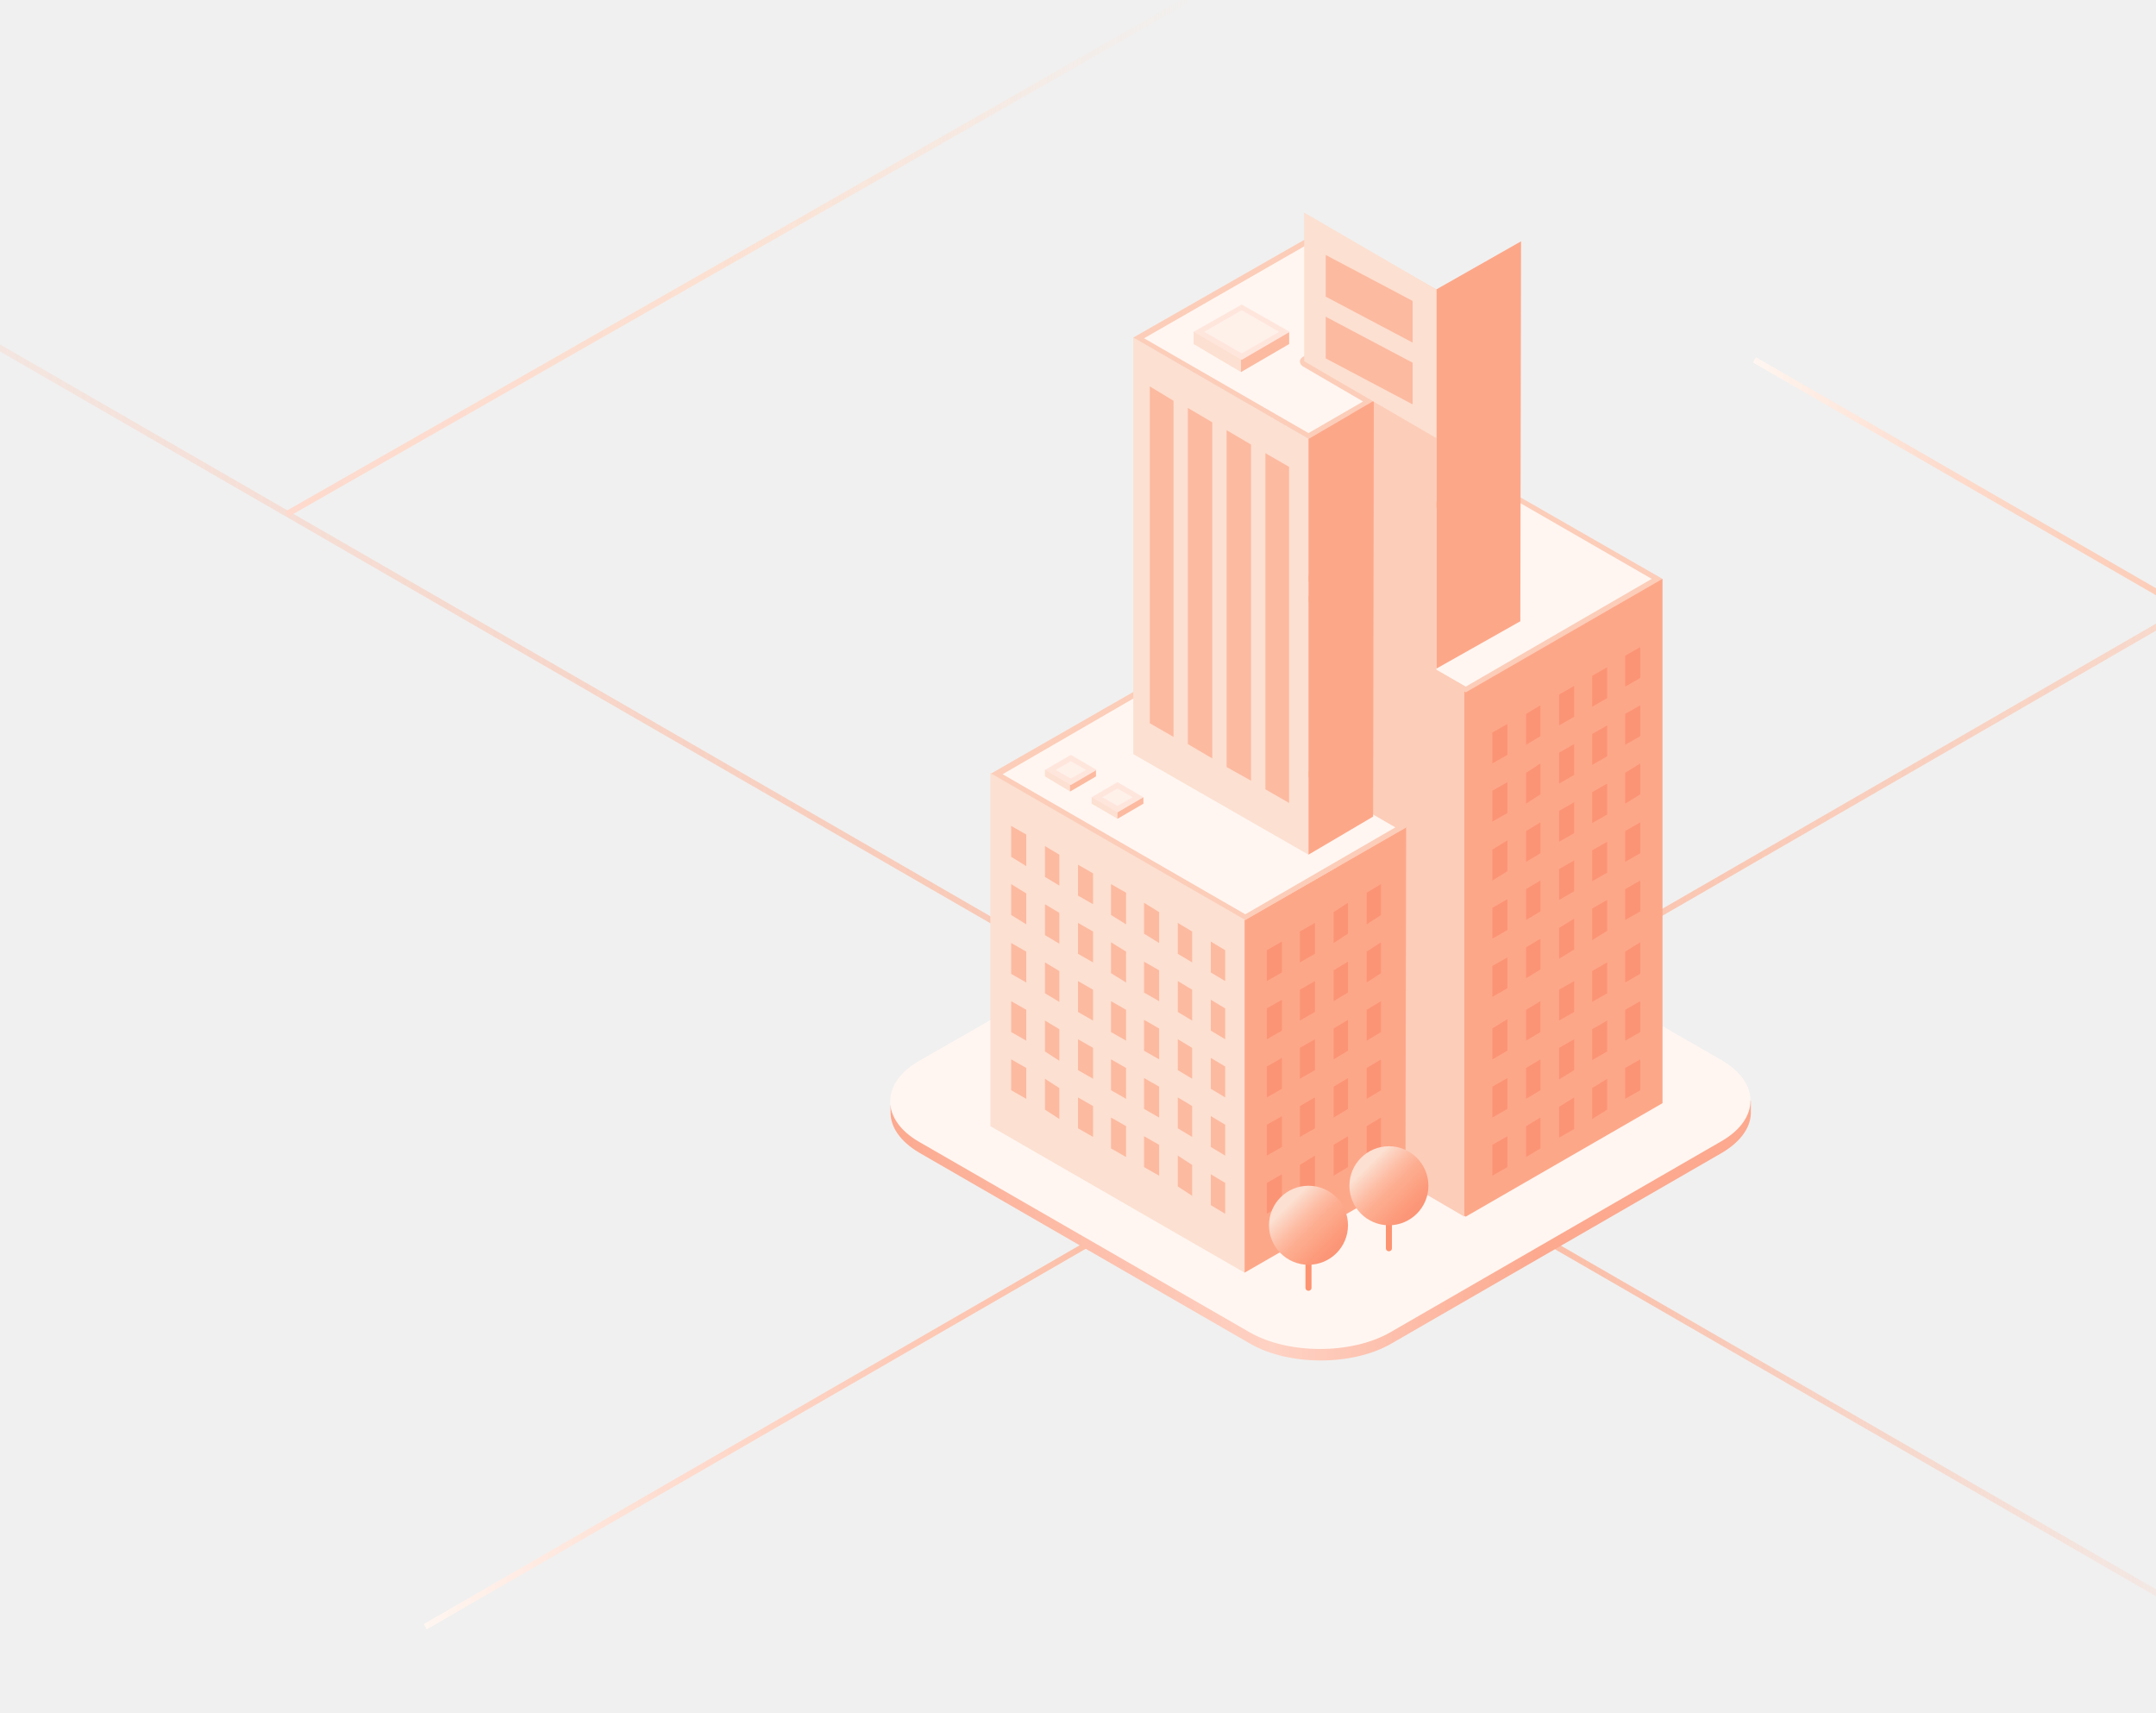
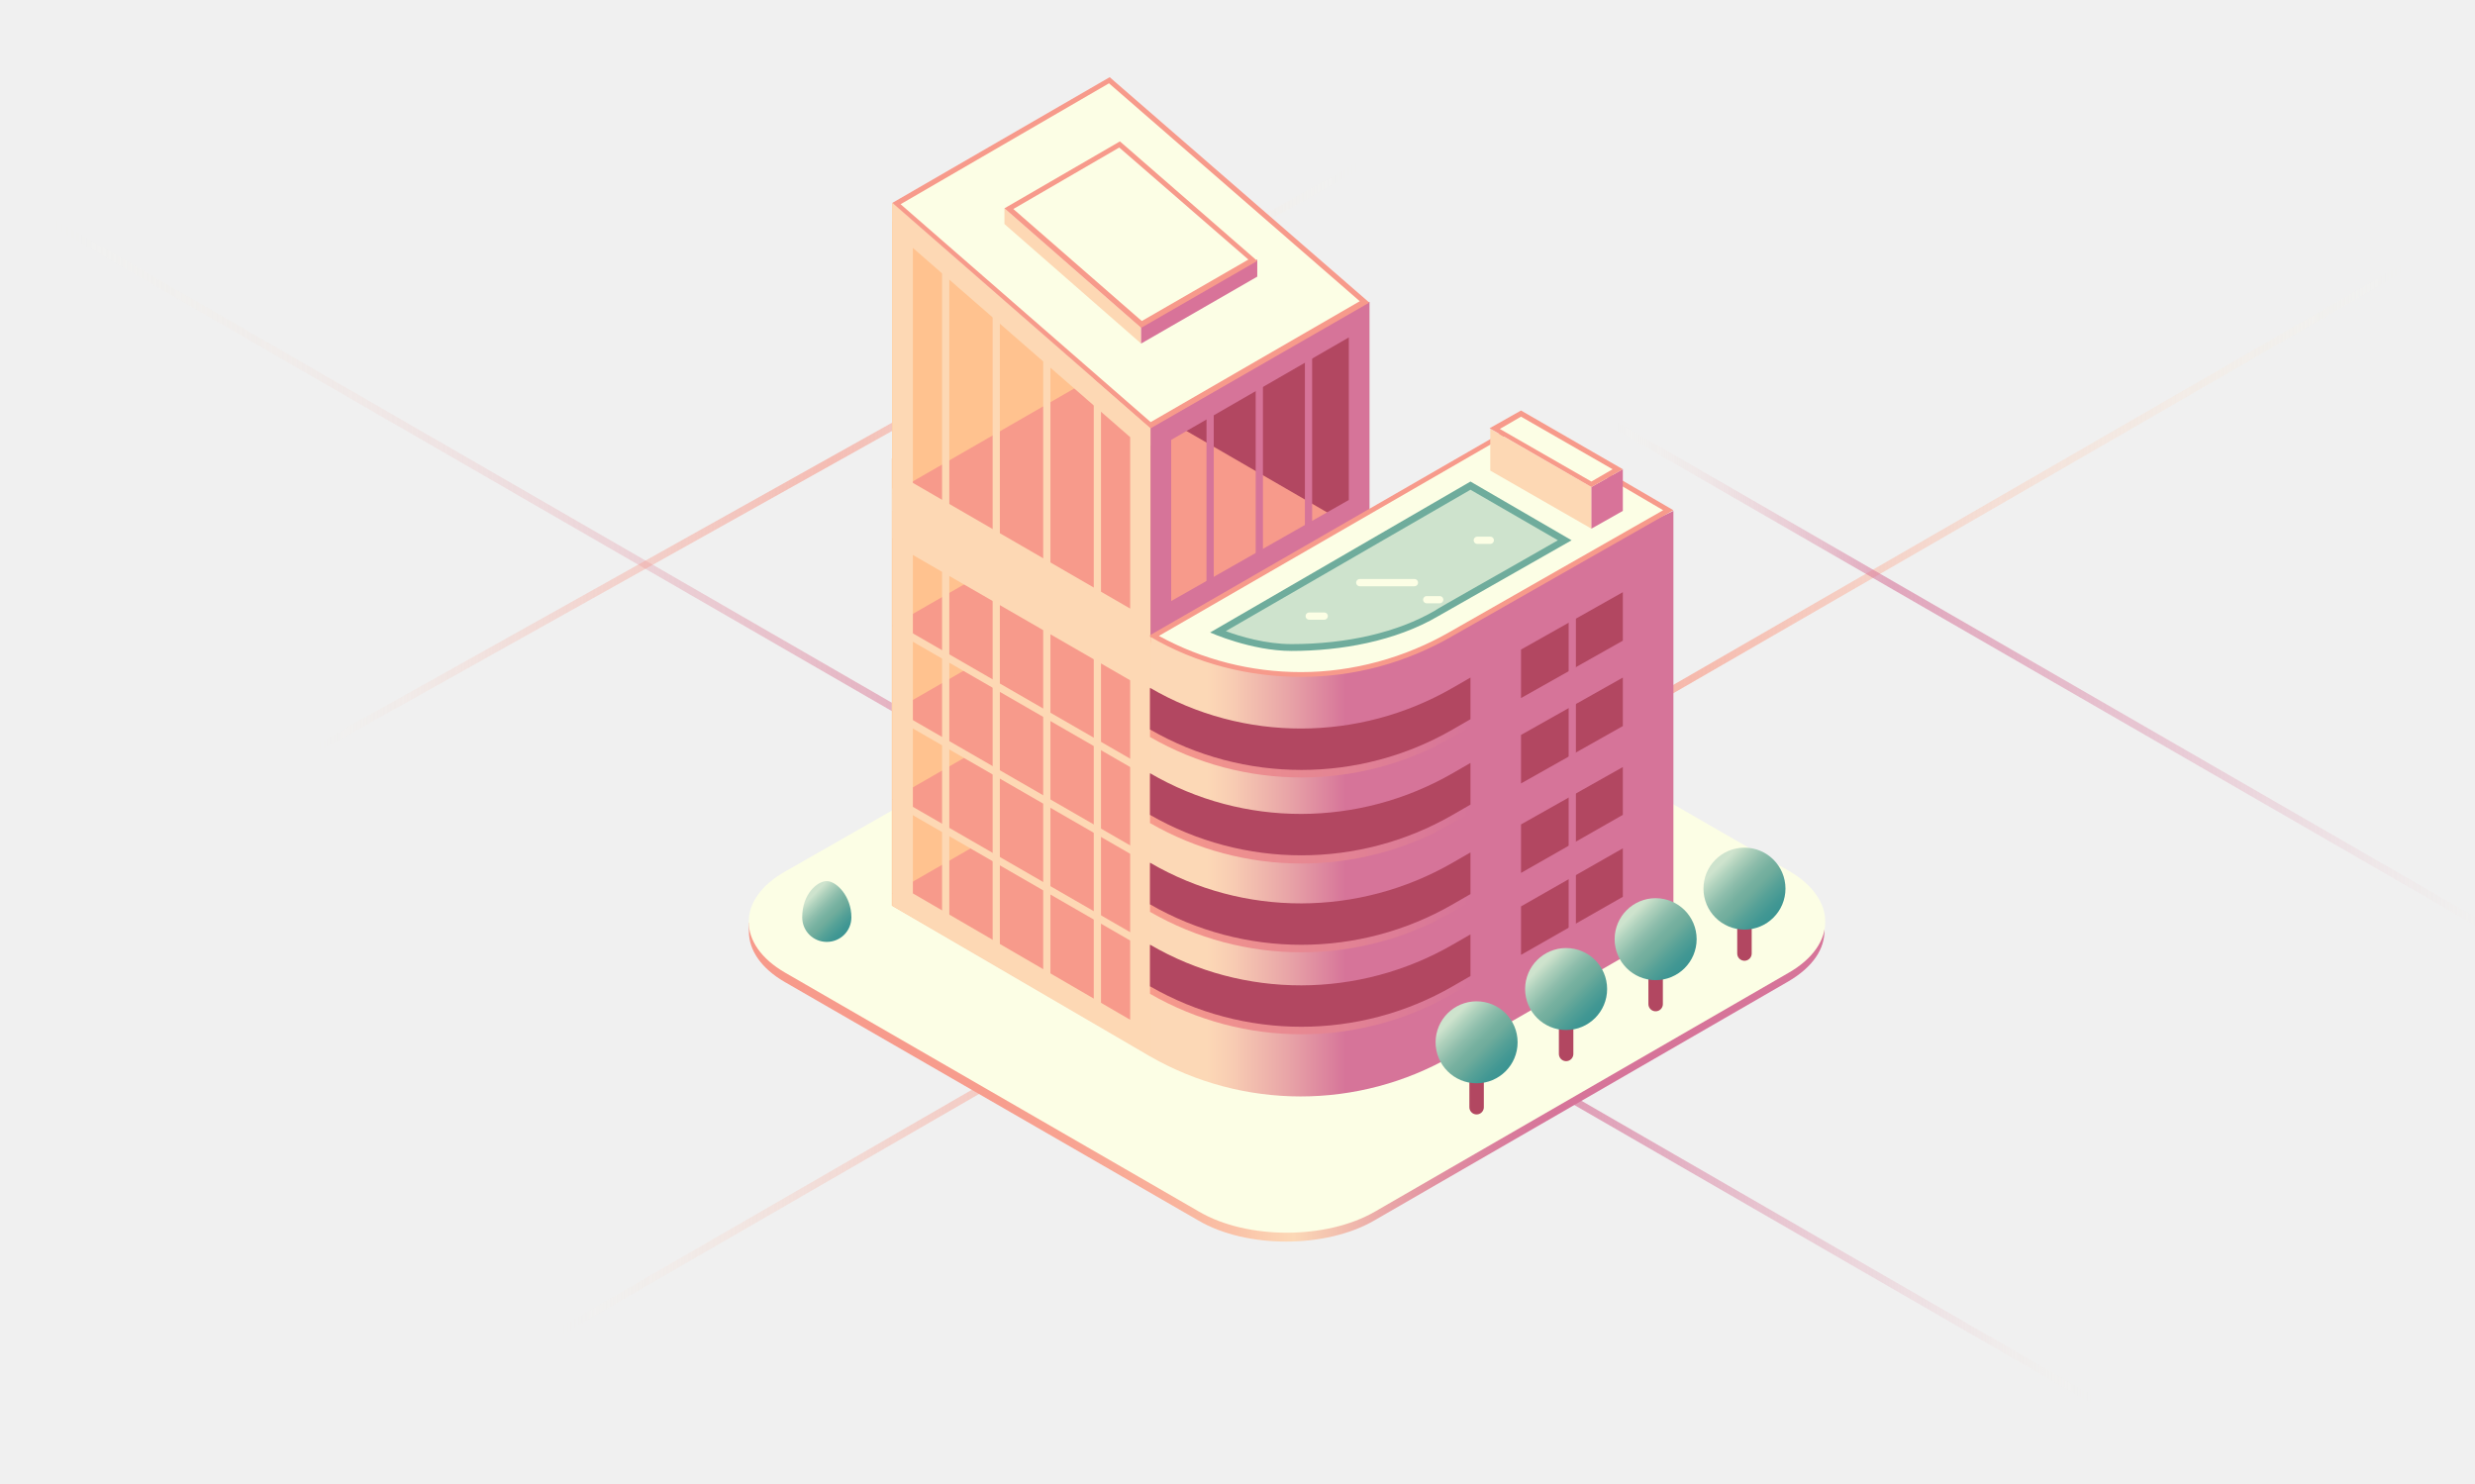
- <svg xmlns="http://www.w3.org/2000/svg" width="355" height="282" viewBox="0 0 355 282" fill="none">
-   <g clip-path="url(#clip0)">
-     <path d="M454.766 45.64L70.017 267.811" stroke="url(#paint0_linear)" stroke-miterlimit="10" />
-     <path d="M-98 0.709L389.263 282" stroke="url(#paint1_linear)" stroke-miterlimit="10" />
-     <path d="M195.469 0L47.197 84.659" stroke="url(#paint2_linear)" stroke-miterlimit="10" />
-     <path d="M288.878 59.238L471.321 164.589" stroke="url(#paint3_linear)" stroke-miterlimit="10" />
-     <path d="M151.366 189.773C148.174 187.882 146.637 185.517 146.637 183.152C146.637 180.787 146.637 181.97 146.637 181.97L206.229 145.079C212.614 141.414 223.019 141.414 229.404 145.079L288.287 181.26C288.287 181.26 288.287 180.551 288.287 182.916C288.405 185.399 286.75 187.882 283.557 189.773L229.049 221.225C222.664 224.89 212.259 224.89 205.874 221.225L151.366 189.773Z" fill="url(#paint4_linear)" />
-     <path d="M151.366 188C144.981 184.335 144.981 178.304 151.366 174.639L206.11 143.306C212.495 139.64 222.9 139.64 229.285 143.306L283.439 174.521C289.824 178.186 289.824 184.216 283.439 187.882L228.931 219.333C222.546 222.999 212.141 222.999 205.756 219.333L151.366 188Z" fill="#FFF6F1" />
-     <path d="M163.071 127.225V185.399L204.928 209.519V151.346L163.071 127.225Z" fill="#FCE0D1" />
-     <path d="M273.743 95.301L220.181 101.922V188.118L241.345 200.297L273.743 181.615V95.301Z" fill="#FDA789" />
-     <path d="M220.181 101.567L241.109 113.627V200.296L220.299 188.118L220.181 101.567Z" fill="#FCCDB9" />
-     <path d="M212.613 96.956L244.065 78.747L272.915 95.3L241.345 113.509L212.613 96.956Z" fill="#FFF6F1" />
-     <path d="M244.065 79.22L271.97 95.301L241.346 113.037L213.442 96.956L244.065 79.22ZM244.065 78.274L211.668 96.956L241.346 113.983L273.743 95.301L244.065 78.274Z" fill="#FCCDB9" />
-     <path d="M231.532 136.211L204.929 151.464V209.52L231.414 194.267L231.532 136.211Z" fill="#FDA789" />
-     <path d="M164.018 127.343L189.794 112.563L230.586 136.211L204.928 150.991L164.018 127.343Z" fill="#FFF6F1" />
-     <path d="M189.794 113.154L229.759 136.211L205.047 150.518L165.082 127.461L189.794 113.154ZM189.794 112.09L163.19 127.343L205.047 151.464L231.533 136.211L189.794 112.09Z" fill="#FCCDB9" />
-     <path d="M215.452 72.244L186.602 55.572V124.151L215.452 140.704V72.244Z" fill="#FCE0D1" />
-     <path d="M250.45 39.728L236.498 47.651V110.081L250.332 102.277L250.45 39.728Z" fill="#FDA789" />
-     <path d="M222.31 39.728L236.498 47.651V116.111L222.428 108.071L222.31 39.728Z" fill="#FCCDB9" />
-     <path d="M187.547 55.572L215.57 39.492L232.123 49.069L214.742 59.001C214.624 59.119 214.505 59.238 214.505 59.356C214.505 59.474 214.624 59.711 214.742 59.711L225.383 65.859L215.451 71.534L187.547 55.572Z" fill="#FFF6F1" />
-     <path d="M215.57 40.083L231.296 49.188L214.506 58.765C214.269 58.883 214.033 59.238 214.033 59.474C214.033 59.711 214.151 60.066 214.506 60.302L224.438 66.096L215.452 71.298L188.375 55.691L215.57 40.083ZM215.57 39.019L186.602 55.572L215.452 72.244L226.212 65.978L214.979 59.474L233.069 49.069L215.57 39.019Z" fill="#FCCDB9" />
-     <path d="M226.211 65.977L215.451 72.244V140.704L226.093 134.437L226.211 65.977Z" fill="#FDA789" />
-     <path d="M214.742 34.999L236.498 47.651V72.126L214.742 59.474V34.999Z" fill="#FCE0D1" />
-     <path d="M193.222 121.313L189.32 119.066V63.612L193.222 65.977V121.313Z" fill="#FCBAA1" />
-     <path d="M199.607 124.86L195.587 122.495V67.16L199.607 69.524V124.86Z" fill="#FCBAA1" />
-     <path d="M205.993 128.526L201.973 126.279V70.825L205.993 73.19V128.526Z" fill="#FCBAA1" />
-     <path d="M212.258 132.191L208.356 129.945V74.609L212.258 76.855V132.191Z" fill="#FCBAA1" />
-     <path d="M232.596 56.4L218.289 48.833V41.975L232.596 49.542V56.4Z" fill="#FCBAA1" />
-     <path d="M232.596 66.569L218.289 59.001V52.144L232.596 59.711V66.569Z" fill="#FCBAA1" />
-     <path d="M168.984 142.596L166.501 141.059V135.975L168.984 137.393V142.596Z" fill="#FCBAA1" />
-     <path d="M168.984 152.174L166.501 150.637V145.552L168.984 147.089V152.174Z" fill="#FCBAA1" />
-     <path d="M168.984 161.751L166.501 160.332V155.248L168.984 156.666V161.751Z" fill="#FCBAA1" />
-     <path d="M168.984 171.328L166.501 169.909V164.825L168.984 166.244V171.328Z" fill="#FCBAA1" />
-     <path d="M168.984 180.905L166.501 179.487V174.402L168.984 175.821V180.905Z" fill="#FCBAA1" />
-     <path d="M174.423 145.788L172.059 144.369V139.285L174.423 140.704V145.788Z" fill="#FCBAA1" />
-     <path d="M174.423 155.366L172.059 153.947V148.863L174.423 150.282V155.366Z" fill="#FCBAA1" />
-     <path d="M174.423 164.943L172.059 163.524V158.44L174.423 159.859V164.943Z" fill="#FCBAA1" />
-     <path d="M174.423 174.638L172.059 173.101V168.017L174.423 169.436V174.638Z" fill="#FCBAA1" />
-     <path d="M174.423 184.216L172.059 182.679V177.595L174.423 179.132V184.216Z" fill="#FCBAA1" />
-     <path d="M179.98 148.863L177.497 147.444V142.359L179.98 143.778V148.863Z" fill="#FCBAA1" />
-     <path d="M179.98 158.44L177.497 157.021V151.937L179.98 153.356V158.44Z" fill="#FCBAA1" />
-     <path d="M179.98 168.018L177.497 166.599V161.515L179.98 162.934V168.018Z" fill="#FCBAA1" />
-     <path d="M179.98 177.594L177.497 176.176V171.091L179.98 172.51V177.594Z" fill="#FCBAA1" />
-     <path d="M179.98 187.172L177.497 185.753V180.669L179.98 182.088V187.172Z" fill="#FCBAA1" />
-     <path d="M185.42 152.174L182.937 150.637V145.552L185.42 146.971V152.174Z" fill="#FCBAA1" />
-     <path d="M185.42 161.751L182.937 160.214V155.13L185.42 156.667V161.751Z" fill="#FCBAA1" />
-     <path d="M185.42 171.328L182.937 169.909V164.825L185.42 166.244V171.328Z" fill="#FCBAA1" />
-     <path d="M185.42 180.905L182.937 179.487V174.402L185.42 175.821V180.905Z" fill="#FCBAA1" />
-     <path d="M185.42 190.483L182.937 189.064V183.98L185.42 185.399V190.483Z" fill="#FCBAA1" />
-     <path d="M190.858 155.248L188.375 153.711V148.626L190.858 150.164V155.248Z" fill="#FCBAA1" />
-     <path d="M190.858 164.825L188.375 163.407V158.322L190.858 159.741V164.825Z" fill="#FCBAA1" />
-     <path d="M190.858 174.403L188.375 172.984V167.899L190.858 169.318V174.403Z" fill="#FCBAA1" />
-     <path d="M190.858 183.98L188.375 182.561V177.477L190.858 178.895V183.98Z" fill="#FCBAA1" />
-     <path d="M190.858 193.557L188.375 192.138V187.054L190.858 188.473V193.557Z" fill="#FCBAA1" />
-     <path d="M196.296 158.44L193.932 157.021V151.937L196.296 153.356V158.44Z" fill="#FCBAA1" />
-     <path d="M196.296 168.018L193.932 166.599V161.515L196.296 162.934V168.018Z" fill="#FCBAA1" />
-     <path d="M196.296 177.595L193.932 176.176V171.092L196.296 172.511V177.595Z" fill="#FCBAA1" />
-     <path d="M196.296 187.172L193.932 185.753V180.669L196.296 182.088V187.172Z" fill="#FCBAA1" />
-     <path d="M196.296 196.867L193.932 195.33V190.246L196.296 191.783V196.867Z" fill="#FCBAA1" />
-     <path d="M201.735 161.515L199.37 160.096V155.012L201.735 156.431V161.515Z" fill="#FCBAA1" />
-     <path d="M201.735 171.092L199.37 169.674V164.589L201.735 166.008V171.092Z" fill="#FCBAA1" />
-     <path d="M201.735 180.67L199.37 179.251V174.167L201.735 175.585V180.67Z" fill="#FCBAA1" />
-     <path d="M201.735 190.247L199.37 188.828V183.744L201.735 185.163V190.247Z" fill="#FCBAA1" />
-     <path d="M201.735 199.824L199.37 198.405V193.321L201.735 194.74V199.824Z" fill="#FCBAA1" />
-     <path d="M225.029 152.174L227.394 150.637V145.552L225.029 146.971V152.174Z" fill="#FB9475" />
-     <path d="M225.029 161.751L227.394 160.214V155.13L225.029 156.667V161.751Z" fill="#FB9475" />
-     <path d="M225.029 171.328L227.394 169.909V164.825L225.029 166.244V171.328Z" fill="#FB9475" />
-     <path d="M225.029 180.905L227.394 179.487V174.402L225.029 175.821V180.905Z" fill="#FB9475" />
-     <path d="M225.029 190.483L227.394 189.064V183.98L225.029 185.399V190.483Z" fill="#FB9475" />
-     <path d="M219.59 155.248L221.955 153.711V148.626L219.59 150.164V155.248Z" fill="#FB9475" />
-     <path d="M219.59 164.825L221.955 163.407V158.322L219.59 159.741V164.825Z" fill="#FB9475" />
-     <path d="M219.59 174.403L221.955 172.984V167.899L219.59 169.318V174.403Z" fill="#FB9475" />
-     <path d="M219.59 183.98L221.955 182.561V177.477L219.59 178.895V183.98Z" fill="#FB9475" />
-     <path d="M219.59 193.557L221.955 192.138V187.054L219.59 188.473V193.557Z" fill="#FB9475" />
-     <path d="M214.032 158.44L216.515 157.021V151.937L214.032 153.356V158.44Z" fill="#FB9475" />
-     <path d="M214.032 168.018L216.515 166.599V161.515L214.032 162.934V168.018Z" fill="#FB9475" />
-     <path d="M214.032 177.595L216.515 176.176V171.092L214.032 172.511V177.595Z" fill="#FB9475" />
-     <path d="M214.032 187.172L216.515 185.753V180.669L214.032 182.088V187.172Z" fill="#FB9475" />
-     <path d="M214.032 196.868L216.515 195.331V190.247L214.032 191.784V196.868Z" fill="#FB9475" />
-     <path d="M208.594 161.514L211.077 160.096V155.011L208.594 156.43V161.514Z" fill="#FB9475" />
-     <path d="M208.594 171.092L211.077 169.673V164.589L208.594 166.008V171.092Z" fill="#FB9475" />
-     <path d="M208.594 180.67L211.077 179.251V174.167L208.594 175.585V180.67Z" fill="#FB9475" />
-     <path d="M208.594 190.246L211.077 188.827V183.743L208.594 185.162V190.246Z" fill="#FB9475" />
-     <path d="M208.594 199.824L211.077 198.405V193.321L208.594 194.74V199.824Z" fill="#FB9475" />
-     <path d="M267.595 113.036L270.078 111.617V106.533L267.595 107.952V113.036Z" fill="#FB9475" />
-     <path d="M267.595 122.614L270.078 121.195V116.111L267.595 117.53V122.614Z" fill="#FB9475" />
-     <path d="M267.595 132.31L270.078 130.773V125.688L267.595 127.226V132.31Z" fill="#FB9475" />
-     <path d="M267.595 141.887L270.078 140.468V135.384L267.595 136.803V141.887Z" fill="#FB9475" />
-     <path d="M267.595 151.464L270.078 150.045V144.961L267.595 146.38V151.464Z" fill="#FB9475" />
-     <path d="M262.156 116.347L264.639 114.928V109.844L262.156 111.263V116.347Z" fill="#FB9475" />
-     <path d="M262.156 125.925L264.639 124.506V119.421L262.156 120.84V125.925Z" fill="#FB9475" />
-     <path d="M262.156 135.502L264.639 134.083V128.999L262.156 130.418V135.502Z" fill="#FB9475" />
-     <path d="M262.156 145.079L264.639 143.66V138.576L262.156 139.995V145.079Z" fill="#FB9475" />
-     <path d="M262.156 154.775L264.639 153.238V148.153L262.156 149.572V154.775Z" fill="#FB9475" />
-     <path d="M256.717 119.421L259.2 118.002V112.918L256.717 114.337V119.421Z" fill="#FB9475" />
-     <path d="M256.717 128.999L259.2 127.58V122.496L256.717 123.914V128.999Z" fill="#FB9475" />
-     <path d="M256.717 138.576L259.2 137.158V132.073L256.717 133.492V138.576Z" fill="#FB9475" />
-     <path d="M256.717 148.153L259.2 146.734V141.65L256.717 143.069V148.153Z" fill="#FB9475" />
-     <path d="M256.717 157.849L259.2 156.312V151.228L256.717 152.765V157.849Z" fill="#FB9475" />
-     <path d="M251.279 122.614L253.644 121.195V116.111L251.279 117.53V122.614Z" fill="#FB9475" />
-     <path d="M251.278 132.31L253.643 130.773V125.688L251.278 127.226V132.31Z" fill="#FB9475" />
-     <path d="M251.278 141.887L253.643 140.468V135.384L251.278 136.803V141.887Z" fill="#FB9475" />
-     <path d="M251.278 151.464L253.643 150.045V144.961L251.278 146.38V151.464Z" fill="#FB9475" />
-     <path d="M251.278 161.042L253.643 159.623V154.539L251.278 155.957V161.042Z" fill="#FB9475" />
-     <path d="M245.722 125.688L248.205 124.269V119.185L245.722 120.604V125.688Z" fill="#FB9475" />
-     <path d="M245.721 135.266L248.204 133.847V128.763L245.721 130.182V135.266Z" fill="#FB9475" />
-     <path d="M245.721 144.962L248.204 143.425V138.34L245.721 139.877V144.962Z" fill="#FB9475" />
-     <path d="M245.721 154.538L248.204 153.119V148.035L245.721 149.454V154.538Z" fill="#FB9475" />
-     <path d="M245.721 164.116L248.204 162.697V157.613L245.721 159.032V164.116Z" fill="#FB9475" />
-     <path d="M267.595 161.751L270.078 160.332V155.13L267.595 156.667V161.751Z" fill="#FB9475" />
-     <path d="M267.595 171.329L270.078 169.91V164.826L267.595 166.245V171.329Z" fill="#FB9475" />
-     <path d="M267.595 180.905L270.078 179.487V174.402L267.595 175.821V180.905Z" fill="#FB9475" />
-     <path d="M262.156 164.944L264.639 163.525V158.44L262.156 159.859V164.944Z" fill="#FB9475" />
-     <path d="M262.156 174.521L264.639 173.102V168.018L262.156 169.437V174.521Z" fill="#FB9475" />
-     <path d="M262.156 184.217L264.639 182.68V177.596L262.156 179.133V184.217Z" fill="#FB9475" />
-     <path d="M256.717 168.018L259.2 166.599V161.515L256.717 162.934V168.018Z" fill="#FB9475" />
-     <path d="M256.717 177.713L259.2 176.176V171.092L256.717 172.511V177.713Z" fill="#FB9475" />
-     <path d="M256.717 187.291L259.2 185.872V180.669L256.717 182.207V187.291Z" fill="#FB9475" />
-     <path d="M251.279 171.329L253.644 169.91V164.826L251.279 166.245V171.329Z" fill="#FB9475" />
-     <path d="M251.278 180.906L253.643 179.487V174.403L251.278 175.822V180.906Z" fill="#FB9475" />
-     <path d="M251.278 190.484L253.643 189.065V183.98L251.278 185.399V190.484Z" fill="#FB9475" />
-     <path d="M245.722 174.403L248.205 172.984V167.782L245.722 169.319V174.403Z" fill="#FB9475" />
-     <path d="M245.721 183.981L248.204 182.562V177.478L245.721 178.896V183.981Z" fill="#FB9475" />
-     <path d="M245.721 193.557L248.204 192.138V187.054L245.721 188.473V193.557Z" fill="#FB9475" />
-     <path d="M196.533 56.636V54.626H212.259V56.636L204.337 61.247L196.533 56.636Z" fill="#FCE0D1" />
-     <path d="M204.337 59.237L212.259 54.626V56.636L204.337 61.247V59.237Z" fill="#FCBAA1" />
-     <path d="M197.361 54.626L204.456 50.606L211.432 54.626L204.337 58.764L197.361 54.626Z" fill="#FEF1EA" />
-     <path d="M204.455 51.079L210.604 54.626L204.455 58.174L198.307 54.626L204.455 51.079ZM204.455 50.133L196.533 54.626L204.455 59.238L212.377 54.626L204.455 50.133Z" fill="#FFE6DD" />
-     <path d="M172.059 127.817V126.752H180.454V127.817L176.197 130.3L172.059 127.817Z" fill="#FCE0D1" />
-     <path d="M176.197 129.235L180.454 126.752V127.817L176.197 130.3V129.235Z" fill="#FCBAA1" />
-     <path d="M172.887 126.752L176.316 124.86L179.626 126.752L176.197 128.644L172.887 126.752Z" fill="#FEF1EA" />
-     <path d="M176.315 125.333L178.798 126.752L176.315 128.171L173.832 126.752L176.315 125.333ZM176.315 124.269L172.059 126.752L176.315 129.235L180.572 126.752L176.315 124.269Z" fill="#FFE6DD" />
-     <path d="M179.744 132.309V131.245H188.257V132.309L184.001 134.792L179.744 132.309Z" fill="#FCE0D1" />
-     <path d="M184.001 133.728L188.258 131.245V132.309L184.001 134.792V133.728Z" fill="#FCBAA1" />
-     <path d="M180.69 131.245L184.001 129.354L187.43 131.245L184.001 133.137L180.69 131.245Z" fill="#FEF1EA" />
-     <path d="M184.001 129.826L186.484 131.245L184.001 132.664L181.518 131.245L184.001 129.826ZM184.001 128.762L179.744 131.245L184.001 133.728L188.257 131.245L184.001 128.762Z" fill="#FFE6DD" />
-     <path d="M228.693 193.912V205.499" stroke="#FD9471" stroke-miterlimit="10" stroke-linecap="round" />
-     <path d="M228.694 201.716C232.285 201.716 235.197 198.804 235.197 195.213C235.197 191.621 232.285 188.709 228.694 188.709C225.102 188.709 222.19 191.621 222.19 195.213C222.19 198.804 225.102 201.716 228.694 201.716Z" fill="url(#paint5_linear)" />
-     <path d="M215.452 200.415V212.002" stroke="#FD9471" stroke-miterlimit="10" stroke-linecap="round" />
-     <path d="M215.451 208.219C219.043 208.219 221.955 205.307 221.955 201.716C221.955 198.124 219.043 195.212 215.451 195.212C211.86 195.212 208.948 198.124 208.948 201.716C208.948 205.307 211.86 208.219 215.451 208.219Z" fill="url(#paint6_linear)" />
-   </g>
+ <svg xmlns="http://www.w3.org/2000/svg" width="342" height="205" viewBox="0 0 342 205" fill="none">
+   <path d="M332.734 36.621L77.329 184.047" stroke="url(#paint0_linear)" stroke-miterlimit="10" />
+   <path d="M6.987 30.58L289.207 193.485" stroke="url(#paint1_linear)" stroke-miterlimit="10" />
+   <path d="M187.895 22.841L43.244 103.727" stroke="url(#paint2_linear)" stroke-miterlimit="10" />
+   <path d="M222.641 58.423L347.463 130.437" stroke="url(#paint3_linear)" stroke-miterlimit="10" />
+   <path d="M108.488 135.723C105.183 133.835 103.483 131.287 103.483 128.738C103.483 126.19 103.483 127.511 103.483 127.511L165.989 88.814C172.693 84.945 183.646 85.039 190.349 88.814L252.1 126.756C252.1 126.756 252.1 126.001 252.1 128.455C252.194 131.098 250.495 133.646 247.095 135.628L189.877 168.662C183.173 172.532 172.221 172.532 165.611 168.662L108.488 135.723Z" fill="url(#paint4_linear)" />
+   <path d="M108.488 134.402C101.784 130.532 101.784 124.208 108.488 120.433L165.989 87.588C172.693 83.718 183.646 83.812 190.349 87.588L247.19 120.339C253.894 124.208 253.894 130.532 247.19 134.402L189.972 167.436C183.268 171.305 172.315 171.305 165.706 167.436L108.488 134.402Z" fill="#FCFEE5" />
+   <path d="M231.234 70.599L202.719 84.19V84.001L123.218 63.331V125.152L158.814 145.916C171.749 153.373 187.706 153.373 200.642 145.916L202.719 144.689L231.234 128.267V70.599Z" fill="url(#paint5_linear)" />
+   <path d="M155.886 86.077L133.792 73.43" stroke="url(#paint6_linear)" stroke-miterlimit="10" stroke-linecap="round" />
+   <path d="M156.169 93.251L133.792 80.32" stroke="url(#paint7_linear)" stroke-miterlimit="10" stroke-linecap="round" />
+   <path d="M156.358 100.33L133.792 87.305" stroke="url(#paint8_linear)" stroke-miterlimit="10" stroke-linecap="round" />
+   <path d="M156.641 107.503L133.792 94.289" stroke="url(#paint9_linear)" stroke-miterlimit="10" stroke-linecap="round" />
+   <path d="M156.925 114.676L133.792 101.273" stroke="url(#paint10_linear)" stroke-miterlimit="10" stroke-linecap="round" />
+   <path d="M157.208 121.755L133.792 108.258" stroke="url(#paint11_linear)" stroke-miterlimit="10" stroke-linecap="round" />
+   <path d="M154.942 127.418L133.792 115.242" stroke="url(#paint12_linear)" stroke-miterlimit="10" stroke-linecap="round" />
+   <path d="M123.312 28.032L159.002 59.179V89.098L123.312 68.9V28.032Z" fill="#FDD8B4" />
+   <path d="M123.312 28.032L159.002 59.179V89.098L123.312 67.484V28.032Z" fill="#FFC28F" />
+   <path d="M123.312 70.599L157.303 88.909V144.689L123.312 125.152V70.599Z" fill="#FFC28F" />
+   <path d="M189.216 41.717L159.002 59.178V88.059L189.216 70.787V41.717Z" fill="#B24761" />
+   <path d="M161.835 58.329L159.475 59.556V87.777L186.29 72.487L161.835 58.329Z" fill="#F79A8B" />
+   <path d="M167.217 55.875V82.208" stroke="#D67499" stroke-miterlimit="10" />
+   <path d="M174.015 51.25V79.093" stroke="#D67499" stroke-miterlimit="10" />
+   <path d="M180.813 46.72V74.468" stroke="#D67499" stroke-miterlimit="10" />
+   <path d="M159.002 88.72L123.312 68.144L151.354 52.005L159.002 58.8V88.72Z" fill="#F79A8B" />
+   <path d="M157.963 106.464L123.312 86.455L136.436 78.904L157.775 93.251L157.963 106.464Z" fill="#F79A8B" />
+   <path d="M157.963 118.451L123.312 98.347L136.436 90.797L157.775 105.143L157.963 118.451Z" fill="#F79A8B" />
+   <path d="M157.963 130.438L123.312 110.429L136.436 102.878L157.775 117.224L157.963 130.438Z" fill="#F79A8B" />
+   <path d="M157.963 143.462L123.312 123.453L136.436 115.902L157.775 130.249L157.963 143.462Z" fill="#F79A8B" />
+   <path d="M123.784 110.711L158.153 130.531" stroke="#FDD8B4" stroke-miterlimit="10" />
+   <path d="M123.784 98.725L158.153 118.545" stroke="#FDD8B4" stroke-miterlimit="10" />
+   <path d="M123.784 86.738L158.153 106.559" stroke="#FDD8B4" stroke-miterlimit="10" />
+   <path d="M123.784 74.751L158.153 94.571" stroke="#FDD8B4" stroke-miterlimit="10" />
+   <path d="M130.677 34.922V128.833" stroke="#FDD8B4" stroke-miterlimit="10" />
+   <path d="M137.663 41.057V133.08" stroke="#FDD8B4" stroke-miterlimit="10" />
+   <path d="M144.65 47.191V136.667" stroke="#FDD8B4" stroke-miterlimit="10" />
+   <path d="M151.638 139.876V53.421" stroke="#FDD8B4" stroke-miterlimit="10" />
+   <path d="M123.312 74.374L159.002 94.95V88.06L123.312 67.484V74.374Z" fill="#FDD8B4" />
+   <path d="M123.312 30.581L159.002 61.633V59.179L123.312 28.032V30.581Z" fill="#FDD8B4" />
+   <path d="M126.144 34.261L156.169 60.406V84.096L126.144 66.729V34.261ZM123.312 28.032V68.523L159.002 89.098V59.179L123.312 28.032Z" fill="#FDD8B4" />
+   <path d="M126.144 75.318L156.169 91.74V140.914L126.144 123.453V75.318ZM123.312 70.599V125.152L159.002 145.916V90.041L123.312 70.599Z" fill="#FDD8B4" />
+   <path d="M186.384 46.625V69.088L161.835 83.057V60.782L186.384 46.625ZM189.216 41.717L159.002 59.083V87.965L189.216 70.692V41.717Z" fill="#D67499" />
+   <path d="M179.775 93.251C172.694 93.251 165.613 91.363 159.381 87.871L210.179 58.612L230.479 70.599L200.453 87.682C194.222 91.269 187.046 93.251 179.775 93.251Z" fill="#FCFEE5" />
+   <path d="M210.178 58.989L229.817 70.504L200.358 87.304C194.127 90.891 186.951 92.873 179.775 92.873C172.882 92.873 166.179 91.174 160.136 87.871L210.178 58.989ZM210.178 58.234L158.908 87.776V87.965C165.329 91.74 172.599 93.534 179.775 93.534C187.045 93.534 194.221 91.646 200.736 87.871L231.234 70.504L210.178 58.234Z" fill="#F79A8B" />
+   <path d="M178.548 89.475C174.393 89.475 170.145 88.059 168.351 87.304L203.286 67.106L216.316 74.657C212.917 76.545 198.565 84.756 198.565 84.756C193.277 87.776 186.196 89.475 178.548 89.475Z" fill="#CEE3CD" />
+   <path d="M203.191 67.673L215.276 74.657C208.384 78.621 198.281 84.284 198.281 84.378C193.088 87.399 186.101 89.003 178.453 89.003C174.959 89.003 171.371 87.965 169.388 87.21L203.191 67.673ZM203.191 66.54L167.217 87.399C167.217 87.399 172.882 89.947 178.453 89.947C185.251 89.947 192.804 88.626 198.753 85.133L217.165 74.657L203.191 66.54Z" fill="#6FAC9C" />
+   <path d="M180.908 85.134H182.986" stroke="#FCFEE5" stroke-miterlimit="10" stroke-linecap="round" />
+   <path d="M187.895 80.509H195.448" stroke="#FCFEE5" stroke-miterlimit="10" stroke-linecap="round" />
+   <path d="M197.147 82.868H198.942" stroke="#FCFEE5" stroke-miterlimit="10" stroke-linecap="round" />
+   <path d="M204.135 74.657H205.93" stroke="#FCFEE5" stroke-miterlimit="10" stroke-linecap="round" />
+   <path d="M205.929 65.03V59.273L219.903 67.295V73.052L205.929 65.03Z" fill="#FDD8B4" />
+   <path d="M219.903 67.295L224.247 64.841V70.598L219.903 73.052V67.295Z" fill="#D87399" />
+   <path d="M206.59 59.273L210.178 57.196L223.491 64.841L219.903 66.918L206.59 59.273Z" fill="#FCFEE5" />
+   <path d="M210.177 57.574L222.829 64.842L219.902 66.54L207.25 59.273L210.177 57.574ZM210.177 56.725L205.834 59.179L219.902 67.296L224.246 64.842L210.177 56.725Z" fill="#F79A8B" />
+   <path d="M210.178 96.459L224.246 88.531V81.83L210.178 89.758V96.459Z" fill="#B24761" />
+   <path d="M203.191 93.722L200.736 95.137C187.801 102.594 171.844 102.688 158.908 95.137V101.839C171.844 109.295 187.801 109.295 200.736 101.839L203.191 100.423V93.722Z" fill="url(#paint13_linear)" />
+   <path d="M203.191 93.628L200.736 95.044C187.801 102.5 171.844 102.594 158.908 95.044V100.801C171.844 108.257 187.801 108.257 200.736 100.801L203.191 99.385V93.628Z" fill="#B24761" />
+   <path d="M210.178 108.257L224.246 100.329V93.628L210.178 101.556V108.257Z" fill="#B24761" />
+   <path d="M203.191 105.614L200.736 107.03C187.801 114.486 171.844 114.581 158.908 107.03V113.731C171.844 121.187 187.801 121.187 200.736 113.731L203.191 112.315V105.614Z" fill="url(#paint14_linear)" />
+   <path d="M203.191 105.426L200.736 106.842C187.801 114.298 171.844 114.392 158.908 106.842V112.599C171.844 120.055 187.801 120.055 200.736 112.599L203.191 111.183V105.426Z" fill="#B24761" />
+   <path d="M210.178 120.622L224.246 112.599V105.992L210.178 113.92V120.622Z" fill="#B24761" />
+   <path d="M203.191 117.884L200.736 119.3C187.801 126.756 171.844 126.85 158.908 119.3V126.001C171.844 133.457 187.801 133.457 200.736 126.001L203.191 124.585V117.884Z" fill="url(#paint15_linear)" />
+   <path d="M203.191 117.79L200.736 119.206C187.801 126.662 171.844 126.756 158.908 119.206V124.963C171.844 132.419 187.801 132.419 200.736 124.963L203.191 123.547V117.79Z" fill="#B24761" />
+   <path d="M210.178 131.947L224.246 123.925V117.224L210.178 125.246V131.947Z" fill="#B24761" />
+   <path d="M203.191 129.21L200.736 130.626C187.801 138.082 171.844 138.176 158.908 130.626V137.327C171.844 144.783 187.801 144.783 200.736 137.327L203.191 135.911V129.21Z" fill="url(#paint16_linear)" />
+   <path d="M203.191 129.116L200.736 130.532C187.801 137.988 171.844 138.083 158.908 130.532V136.289C171.844 143.746 187.801 143.746 200.736 136.289L203.191 134.874V129.116Z" fill="#B24761" />
+   <path d="M217.259 82.868V131.664" stroke="#D67499" stroke-miterlimit="10" />
+   <path d="M216.409 135.439V145.633" stroke="#B24761" stroke-width="2" stroke-miterlimit="10" stroke-linecap="round" />
+   <path d="M216.409 142.33C219.538 142.33 222.074 139.794 222.074 136.667C222.074 133.539 219.538 131.004 216.409 131.004C213.281 131.004 210.744 133.539 210.744 136.667C210.744 139.794 213.281 142.33 216.409 142.33Z" fill="url(#paint17_linear)" />
+   <path d="M204.04 142.801V152.994" stroke="#B24761" stroke-width="2" stroke-miterlimit="10" stroke-linecap="round" />
+   <path d="M204.04 149.691C207.169 149.691 209.705 147.156 209.705 144.028C209.705 140.901 207.169 138.365 204.04 138.365C200.911 138.365 198.375 140.901 198.375 144.028C198.375 147.156 200.911 149.691 204.04 149.691Z" fill="url(#paint18_linear)" />
+   <path d="M241.053 121.565V131.759" stroke="#B24761" stroke-width="2" stroke-miterlimit="10" stroke-linecap="round" />
+   <path d="M241.053 128.456C244.182 128.456 246.718 125.92 246.718 122.793C246.718 119.665 244.182 117.13 241.053 117.13C237.924 117.13 235.388 119.665 235.388 122.793C235.388 125.92 237.924 128.456 241.053 128.456Z" fill="url(#paint19_linear)" />
+   <path d="M228.778 128.549V138.742" stroke="#B24761" stroke-width="2" stroke-miterlimit="10" stroke-linecap="round" />
+   <path d="M228.778 135.439C231.907 135.439 234.444 132.904 234.444 129.776C234.444 126.649 231.907 124.113 228.778 124.113C225.65 124.113 223.113 126.649 223.113 129.776C223.113 132.904 225.65 135.439 228.778 135.439Z" fill="url(#paint20_linear)" />
+   <path d="M123.878 28.126L153.337 11.137L188.555 41.717L159.002 58.706L123.878 28.126Z" fill="#FCFEE5" />
+   <path d="M153.242 11.514L187.894 41.623L159.002 58.328L124.445 28.22L153.242 11.514ZM153.337 10.665L123.312 28.032L159.002 59.178L189.216 41.811L153.337 10.665Z" fill="#F79A8B" />
+   <path d="M157.681 47.475L138.797 30.958V28.787L157.681 45.304V47.475Z" fill="#FDD8B4" />
+   <path d="M157.681 47.474V45.02L173.732 35.865V38.225L157.681 47.474Z" fill="#D87399" />
+   <path d="M139.363 28.786L154.659 20.009L173.071 35.959L157.681 44.831L139.363 28.786Z" fill="#FCFEE5" />
+   <path d="M154.659 20.387L172.505 35.865L157.775 44.36L140.024 28.881L154.659 20.387ZM154.754 19.537L138.797 28.787L157.681 45.304L173.732 36.054L154.754 19.537Z" fill="#F79A8B" />
+   <path d="M117.647 126.756C117.647 128.644 116.136 130.154 114.248 130.154C112.359 130.154 110.849 128.644 110.849 126.756C110.849 123.547 112.926 121.754 114.248 121.754C115.57 121.754 117.647 123.83 117.647 126.756Z" fill="url(#paint21_linear)" />
  <defs>
-     <linearGradient id="paint0_linear" x1="69.723" y1="156.734" x2="455.08" y2="156.734" gradientUnits="userSpaceOnUse">
-       <stop stop-color="#FFF6F1" />
-       <stop offset="0.106" stop-color="#FEDCCF" />
-       <stop offset="0.207" stop-color="#FDC9B6" />
-       <stop offset="0.299" stop-color="#FCBEA6" />
-       <stop offset="0.374" stop-color="#FCBAA1" />
-       <stop offset="0.528" stop-color="#FCBEA6" stop-opacity="0.852" />
-       <stop offset="0.701" stop-color="#FCC8B3" stop-opacity="0.686" />
-       <stop offset="0.884" stop-color="#FBDACA" stop-opacity="0.511" />
-       <stop offset="1" stop-color="#FBE9DC" stop-opacity="0.4" />
-     </linearGradient>
-     <linearGradient id="paint1_linear" x1="-98.296" y1="141.34" x2="389.517" y2="141.34" gradientUnits="userSpaceOnUse">
-       <stop stop-color="#FEDACD" stop-opacity="0" />
-       <stop offset="0.055" stop-color="#FED5C7" stop-opacity="0.078" />
-       <stop offset="0.279" stop-color="#FDC6B2" stop-opacity="0.394" />
-       <stop offset="0.499" stop-color="#FCBDA5" stop-opacity="0.704" />
-       <stop offset="0.709" stop-color="#FCBAA1" />
-       <stop offset="0.792" stop-color="#FCBDA6" stop-opacity="0.714" />
-       <stop offset="0.89" stop-color="#FDC8B4" stop-opacity="0.377" />
-       <stop offset="0.995" stop-color="#FED8CC" stop-opacity="0.016" />
-       <stop offset="1" stop-color="#FED9CD" stop-opacity="0" />
-     </linearGradient>
-     <linearGradient id="paint2_linear" x1="195.749" y1="42.349" x2="46.961" y2="42.349" gradientUnits="userSpaceOnUse">
-       <stop stop-color="#FBE9DC" stop-opacity="0.1" />
-       <stop offset="0.209" stop-color="#FCE3D5" stop-opacity="0.453" />
-       <stop offset="0.534" stop-color="#FCE0D1" />
-       <stop offset="0.915" stop-color="#FDDBCE" />
-       <stop offset="1" stop-color="#FED9CD" />
-     </linearGradient>
-     <linearGradient id="paint3_linear" x1="288.636" y1="111.894" x2="471.666" y2="111.894" gradientUnits="userSpaceOnUse">
-       <stop stop-color="#FFF6F1" />
-       <stop offset="0.058" stop-color="#FEECE3" />
-       <stop offset="0.175" stop-color="#FDDBCC" />
-       <stop offset="0.285" stop-color="#FCD1BE" />
-       <stop offset="0.381" stop-color="#FCCDB9" />
-       <stop offset="0.586" stop-color="#FCCFBC" />
-       <stop offset="0.731" stop-color="#FDD6C5" />
-       <stop offset="0.857" stop-color="#FDE1D5" />
-       <stop offset="0.972" stop-color="#FFF1EA" />
-       <stop offset="1" stop-color="#FFF6F1" />
-     </linearGradient>
-     <linearGradient id="paint4_linear" x1="146.552" y1="183.23" x2="288.199" y2="183.23" gradientUnits="userSpaceOnUse">
-       <stop stop-color="#FCA98F" />
-       <stop offset="0.445" stop-color="#FED2C4" />
-       <stop offset="0.752" stop-color="#FCA98F" />
-     </linearGradient>
-     <linearGradient id="paint5_linear" x1="224.094" y1="190.62" x2="233.266" y2="199.791" gradientUnits="userSpaceOnUse">
-       <stop offset="0.135" stop-color="#FCE0D1" />
-       <stop offset="0.193" stop-color="#FCD7C6" />
-       <stop offset="0.389" stop-color="#FDBDA5" />
-       <stop offset="0.553" stop-color="#FDAD90" />
-       <stop offset="0.662" stop-color="#FDA789" />
-       <stop offset="0.831" stop-color="#FC9B7C" />
-       <stop offset="1" stop-color="#FB9475" />
-     </linearGradient>
-     <linearGradient id="paint6_linear" x1="210.911" y1="197.118" x2="220.083" y2="206.289" gradientUnits="userSpaceOnUse">
-       <stop offset="0.135" stop-color="#FCE0D1" />
-       <stop offset="0.193" stop-color="#FCD7C6" />
-       <stop offset="0.389" stop-color="#FDBDA5" />
-       <stop offset="0.553" stop-color="#FDAD90" />
-       <stop offset="0.662" stop-color="#FDA789" />
-       <stop offset="0.831" stop-color="#FC9B7C" />
-       <stop offset="1" stop-color="#FB9475" />
-     </linearGradient>
-     <clipPath id="clip0">
-       <rect width="355" height="282" fill="white" />
-     </clipPath>
+     <linearGradient id="paint0_linear" x1="77.071" y1="110.377" x2="332.955" y2="110.377" gradientUnits="userSpaceOnUse">
+       <stop stop-color="#FCFEE5" stop-opacity="0" />
+       <stop offset="0.015" stop-color="#FBF0D9" stop-opacity="0.03" />
+       <stop offset="0.049" stop-color="#FAD6C1" stop-opacity="0.1" />
+       <stop offset="0.089" stop-color="#F9C0AD" stop-opacity="0.181" />
+       <stop offset="0.136" stop-color="#F8AF9E" stop-opacity="0.275" />
+       <stop offset="0.193" stop-color="#F7A393" stop-opacity="0.392" />
+       <stop offset="0.273" stop-color="#F79C8D" stop-opacity="0.555" />
+       <stop offset="0.492" stop-color="#F79A8B" />
+       <stop offset="0.578" stop-color="#F7A393" stop-opacity="0.83" />
+       <stop offset="0.72" stop-color="#F9BCA9" stop-opacity="0.552" />
+       <stop offset="0.898" stop-color="#FBE4CE" stop-opacity="0.201" />
+       <stop offset="1" stop-color="#FCFEE5" stop-opacity="0" />
+     </linearGradient>
+     <linearGradient id="paint1_linear" x1="6.706" y1="112.042" x2="289.433" y2="112.042" gradientUnits="userSpaceOnUse">
+       <stop stop-color="#FCFEE5" stop-opacity="0" />
+       <stop offset="0.085" stop-color="#F5E4D7" stop-opacity="0.136" />
+       <stop offset="0.261" stop-color="#E8B4BC" stop-opacity="0.417" />
+       <stop offset="0.417" stop-color="#DE91A9" stop-opacity="0.665" />
+       <stop offset="0.543" stop-color="#D87C9D" stop-opacity="0.868" />
+       <stop offset="0.626" stop-color="#D67499" />
+       <stop offset="0.74" stop-color="#D7769A" stop-opacity="0.697" />
+       <stop offset="0.801" stop-color="#D97E9F" stop-opacity="0.532" />
+       <stop offset="0.85" stop-color="#DD8CA6" stop-opacity="0.401" />
+       <stop offset="0.892" stop-color="#E29FB1" stop-opacity="0.288" />
+       <stop offset="0.931" stop-color="#E9B8BF" stop-opacity="0.186" />
+       <stop offset="0.965" stop-color="#F1D7CF" stop-opacity="0.093" />
+       <stop offset="0.998" stop-color="#FBFBE3" stop-opacity="0.01" />
+       <stop offset="1" stop-color="#FCFEE5" stop-opacity="0" />
+     </linearGradient>
+     <linearGradient id="paint2_linear" x1="188.133" y1="63.276" x2="43.009" y2="63.276" gradientUnits="userSpaceOnUse">
+       <stop stop-color="#FCFEE5" stop-opacity="0" />
+       <stop offset="0.102" stop-color="#FBE4CE" stop-opacity="0.12" />
+       <stop offset="0.28" stop-color="#F9BCA9" stop-opacity="0.331" />
+       <stop offset="0.422" stop-color="#F7A393" stop-opacity="0.498" />
+       <stop offset="0.508" stop-color="#F79A8B" stop-opacity="0.6" />
+       <stop offset="0.727" stop-color="#F79C8D" stop-opacity="0.333" />
+       <stop offset="0.807" stop-color="#F7A393" stop-opacity="0.235" />
+       <stop offset="0.865" stop-color="#F8AF9E" stop-opacity="0.165" />
+       <stop offset="0.911" stop-color="#F9C0AD" stop-opacity="0.109" />
+       <stop offset="0.951" stop-color="#FAD6C1" stop-opacity="0.06" />
+       <stop offset="0.985" stop-color="#FBF0D9" stop-opacity="0.018" />
+       <stop offset="1" stop-color="#FCFEE5" stop-opacity="0" />
+     </linearGradient>
+     <linearGradient id="paint3_linear" x1="222.428" y1="94.461" x2="347.695" y2="94.461" gradientUnits="userSpaceOnUse">
+       <stop stop-color="#FCFEE5" stop-opacity="0" />
+       <stop offset="0.043" stop-color="#F5E4D7" stop-opacity="0.082" />
+       <stop offset="0.13" stop-color="#E8B4BC" stop-opacity="0.25" />
+       <stop offset="0.207" stop-color="#DE91A9" stop-opacity="0.399" />
+       <stop offset="0.271" stop-color="#D87C9D" stop-opacity="0.521" />
+       <stop offset="0.312" stop-color="#D67499" stop-opacity="0.6" />
+       <stop offset="0.52" stop-color="#D7769A" stop-opacity="0.418" />
+       <stop offset="0.633" stop-color="#D97E9F" stop-opacity="0.32" />
+       <stop offset="0.724" stop-color="#DD8CA6" stop-opacity="0.241" />
+       <stop offset="0.802" stop-color="#E29FB1" stop-opacity="0.173" />
+       <stop offset="0.872" stop-color="#E9B8BF" stop-opacity="0.112" />
+       <stop offset="0.936" stop-color="#F1D7CF" stop-opacity="0.056" />
+       <stop offset="0.995" stop-color="#FBFBE3" stop-opacity="0.01" />
+       <stop offset="1" stop-color="#FCFEE5" stop-opacity="0" />
+     </linearGradient>
+     <linearGradient id="paint4_linear" x1="103.523" y1="128.818" x2="252.194" y2="128.818" gradientUnits="userSpaceOnUse">
+       <stop stop-color="#F79A8B" />
+       <stop offset="0.208" stop-color="#F79C8D" />
+       <stop offset="0.309" stop-color="#F8A492" />
+       <stop offset="0.388" stop-color="#F9B19B" />
+       <stop offset="0.454" stop-color="#FAC3A8" />
+       <stop offset="0.506" stop-color="#FCD8B6" />
+       <stop offset="0.525" stop-color="#F7CCB2" />
+       <stop offset="0.593" stop-color="#E9A6A7" />
+       <stop offset="0.655" stop-color="#DF8AA0" />
+       <stop offset="0.71" stop-color="#D87A9B" />
+       <stop offset="0.752" stop-color="#D67499" />
+     </linearGradient>
+     <linearGradient id="paint5_linear" x1="123.304" y1="107.372" x2="231.246" y2="107.372" gradientUnits="userSpaceOnUse">
+       <stop offset="0.403" stop-color="#FCD8B6" />
+       <stop offset="0.439" stop-color="#F7CAB2" />
+       <stop offset="0.507" stop-color="#E8A4A7" />
+       <stop offset="0.581" stop-color="#D67499" />
+     </linearGradient>
+     <linearGradient id="paint6_linear" x1="133.326" y1="79.753" x2="156.327" y2="79.753" gradientUnits="userSpaceOnUse">
+       <stop stop-color="#F79A8B" />
+       <stop offset="0.625" stop-color="#F79A8B" />
+       <stop offset="0.842" stop-color="#B24761" />
+     </linearGradient>
+     <linearGradient id="paint7_linear" x1="133.326" y1="86.804" x2="156.597" y2="86.804" gradientUnits="userSpaceOnUse">
+       <stop stop-color="#F79A8B" />
+       <stop offset="0.625" stop-color="#F79A8B" />
+       <stop offset="0.842" stop-color="#B24761" />
+     </linearGradient>
+     <linearGradient id="paint8_linear" x1="133.326" y1="93.854" x2="156.867" y2="93.854" gradientUnits="userSpaceOnUse">
+       <stop stop-color="#F79A8B" />
+       <stop offset="0.625" stop-color="#F79A8B" />
+       <stop offset="0.842" stop-color="#B24761" />
+     </linearGradient>
+     <linearGradient id="paint9_linear" x1="133.326" y1="100.904" x2="157.137" y2="100.904" gradientUnits="userSpaceOnUse">
+       <stop stop-color="#F79A8B" />
+       <stop offset="0.625" stop-color="#F79A8B" />
+       <stop offset="0.842" stop-color="#B24761" />
+     </linearGradient>
+     <linearGradient id="paint10_linear" x1="133.326" y1="107.954" x2="157.408" y2="107.954" gradientUnits="userSpaceOnUse">
+       <stop stop-color="#F79A8B" />
+       <stop offset="0.625" stop-color="#F79A8B" />
+       <stop offset="0.842" stop-color="#B24761" />
+     </linearGradient>
+     <linearGradient id="paint11_linear" x1="133.326" y1="115.004" x2="157.678" y2="115.004" gradientUnits="userSpaceOnUse">
+       <stop stop-color="#F79A8B" />
+       <stop offset="0.625" stop-color="#F79A8B" />
+       <stop offset="0.842" stop-color="#B24761" />
+     </linearGradient>
+     <linearGradient id="paint12_linear" x1="133.326" y1="121.334" x2="155.454" y2="121.334" gradientUnits="userSpaceOnUse">
+       <stop stop-color="#F79A8B" />
+       <stop offset="0.625" stop-color="#F79A8B" />
+       <stop offset="0.842" stop-color="#B24761" />
+     </linearGradient>
+     <linearGradient id="paint13_linear" x1="158.891" y1="100.647" x2="203.201" y2="100.647" gradientUnits="userSpaceOnUse">
+       <stop stop-color="#F79A8B" />
+       <stop offset="1" stop-color="#D67499" />
+     </linearGradient>
+     <linearGradient id="paint14_linear" x1="158.891" y1="112.454" x2="203.201" y2="112.454" gradientUnits="userSpaceOnUse">
+       <stop stop-color="#F79A8B" />
+       <stop offset="1" stop-color="#D67499" />
+     </linearGradient>
+     <linearGradient id="paint15_linear" x1="158.891" y1="124.799" x2="203.201" y2="124.799" gradientUnits="userSpaceOnUse">
+       <stop stop-color="#F79A8B" />
+       <stop offset="1" stop-color="#D67499" />
+     </linearGradient>
+     <linearGradient id="paint16_linear" x1="158.891" y1="136.088" x2="203.201" y2="136.088" gradientUnits="userSpaceOnUse">
+       <stop stop-color="#F79A8B" />
+       <stop offset="1" stop-color="#D67499" />
+     </linearGradient>
+     <linearGradient id="paint17_linear" x1="212.385" y1="132.609" x2="220.448" y2="140.674" gradientUnits="userSpaceOnUse">
+       <stop offset="0.089" stop-color="#CEE3CD" />
+       <stop offset="0.209" stop-color="#B0D2BD" />
+       <stop offset="0.375" stop-color="#8DBDAB" />
+       <stop offset="0.51" stop-color="#77B1A0" />
+       <stop offset="0.598" stop-color="#6FAC9C" />
+       <stop offset="0.743" stop-color="#56A197" />
+       <stop offset="0.897" stop-color="#419793" />
+       <stop offset="1" stop-color="#3A9492" />
+     </linearGradient>
+     <linearGradient id="paint18_linear" x1="200.053" y1="139.968" x2="208.116" y2="148.034" gradientUnits="userSpaceOnUse">
+       <stop offset="0.089" stop-color="#CEE3CD" />
+       <stop offset="0.209" stop-color="#B0D2BD" />
+       <stop offset="0.375" stop-color="#8DBDAB" />
+       <stop offset="0.51" stop-color="#77B1A0" />
+       <stop offset="0.598" stop-color="#6FAC9C" />
+       <stop offset="0.743" stop-color="#56A197" />
+       <stop offset="0.897" stop-color="#419793" />
+       <stop offset="1" stop-color="#3A9492" />
+     </linearGradient>
+     <linearGradient id="paint19_linear" x1="237.049" y1="118.723" x2="245.112" y2="126.789" gradientUnits="userSpaceOnUse">
+       <stop offset="0.089" stop-color="#CEE3CD" />
+       <stop offset="0.209" stop-color="#B0D2BD" />
+       <stop offset="0.375" stop-color="#8DBDAB" />
+       <stop offset="0.51" stop-color="#77B1A0" />
+       <stop offset="0.598" stop-color="#6FAC9C" />
+       <stop offset="0.743" stop-color="#56A197" />
+       <stop offset="0.897" stop-color="#419793" />
+       <stop offset="1" stop-color="#3A9492" />
+     </linearGradient>
+     <linearGradient id="paint20_linear" x1="224.717" y1="125.729" x2="232.78" y2="133.795" gradientUnits="userSpaceOnUse">
+       <stop offset="0.089" stop-color="#CEE3CD" />
+       <stop offset="0.209" stop-color="#B0D2BD" />
+       <stop offset="0.375" stop-color="#8DBDAB" />
+       <stop offset="0.51" stop-color="#77B1A0" />
+       <stop offset="0.598" stop-color="#6FAC9C" />
+       <stop offset="0.743" stop-color="#56A197" />
+       <stop offset="0.897" stop-color="#419793" />
+       <stop offset="1" stop-color="#3A9492" />
+     </linearGradient>
+     <linearGradient id="paint21_linear" x1="111.502" y1="123.557" x2="116.897" y2="128.954" gradientUnits="userSpaceOnUse">
+       <stop offset="0.089" stop-color="#CEE3CD" />
+       <stop offset="0.209" stop-color="#B0D2BD" />
+       <stop offset="0.375" stop-color="#8DBDAB" />
+       <stop offset="0.51" stop-color="#77B1A0" />
+       <stop offset="0.598" stop-color="#6FAC9C" />
+       <stop offset="0.743" stop-color="#56A197" />
+       <stop offset="0.897" stop-color="#419793" />
+       <stop offset="1" stop-color="#3A9492" />
+     </linearGradient>
  </defs>
</svg>
